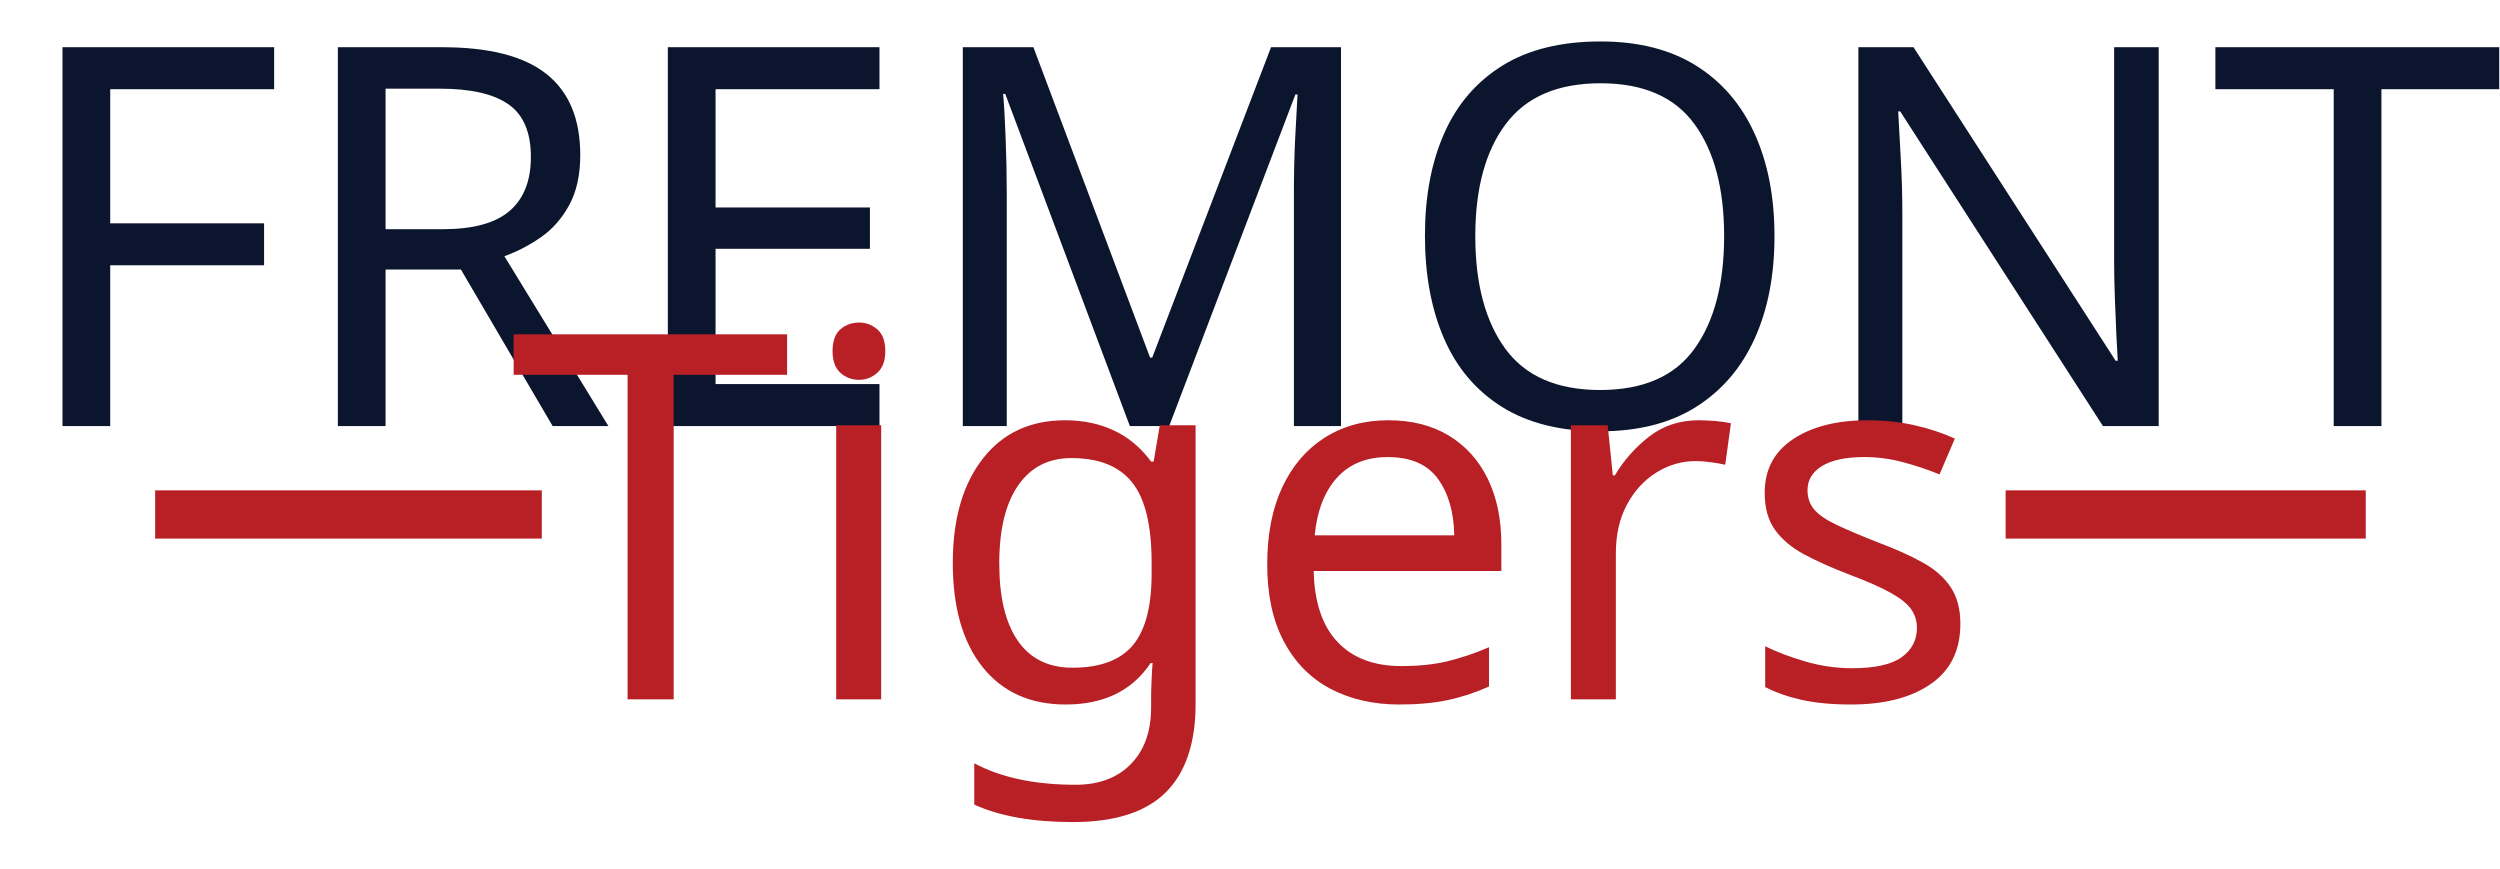
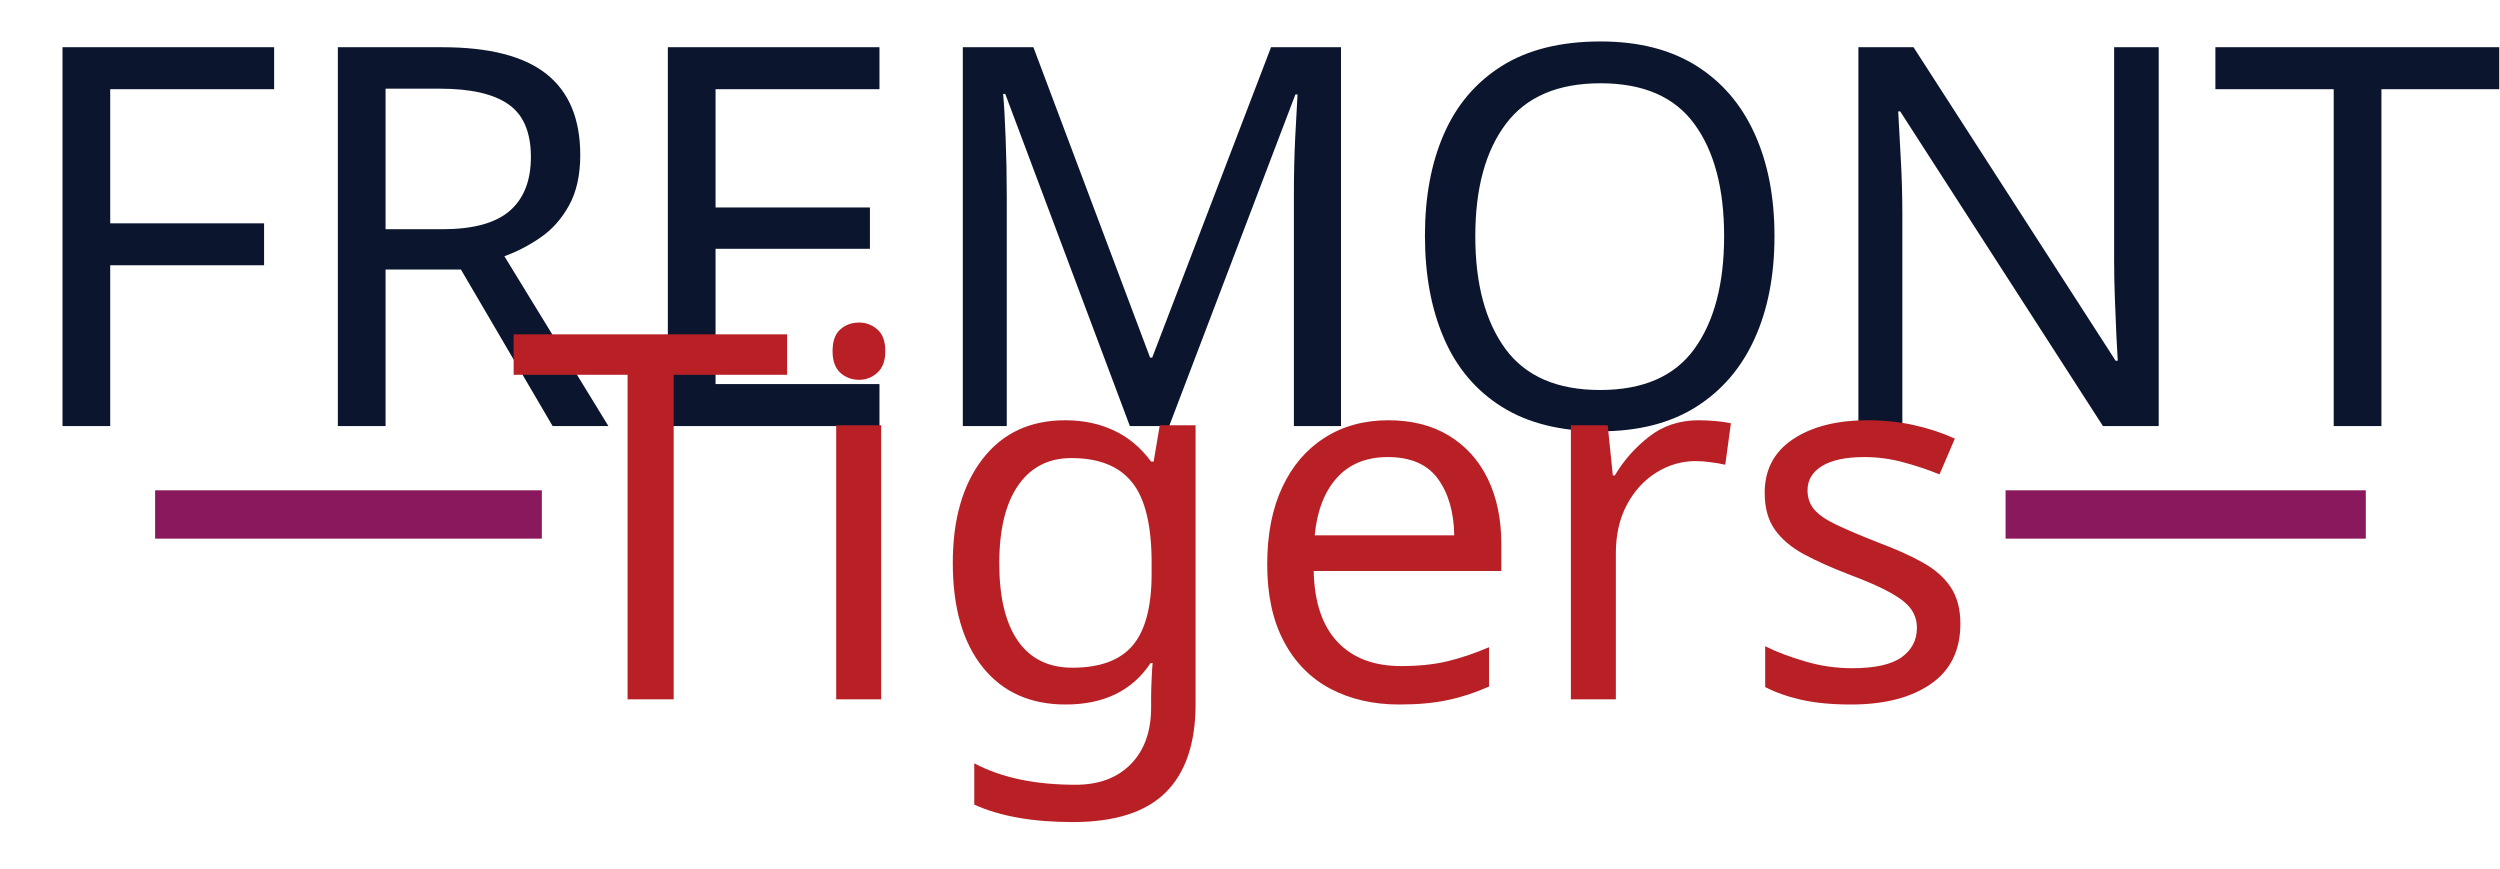
<svg xmlns="http://www.w3.org/2000/svg" version="1.1" id="layout" data-colorable="special_text" viewBox="70 38 311 108" preserveAspectRatio="xMidYMid meet">
  <defs>
    <style type="text/css">
			
				#layout svg {
					overflow: visible;
				}
				@font-face {
						font-family: 'pro_block';
						    src: url('http://richardsonsports.com/customizer/fonts/pro_block.woff') format('woff');
						font-weight: normal;
						font-weight: regular;
					}
				@font-face {
						font-family: 'uni_script';
						    src: url('http://richardsonsports.com/customizer/fonts/scrpjet2.woff') format('woff');
						font-weight: regular;
					}
				
		</style>
  </defs>
-   <svg id="graphic-wrapper" viewBox="0 0 215 140" x="0px" y="13px" width="215px" height="140px">
-     <svg id="graphic-1" class="draggable" x="0px" y="13px" viewBox="0 0 215 10" xml:space="preserve" data-colorable="mascot" version="1.1">
+   <svg id="graphic-wrapper" viewBox="0 0 320 140" x="0px" y="13px" width="320px" height="140px">
+     <svg id="graphic-1" class="draggable" x="0px" y="13px" viewBox="0 0 320 10" xml:space="preserve" data-colorable="mascot" version="1.1">
      <path id="color-1" class="color-1" fill="#B82026" d="M89.3,8h48.1v6H89.3V99.1z " />
    </svg>
+     <svg id="graphic-2" class="draggable" x="0px" y="13px" viewBox="0 0 320 10" xml:space="preserve" data-colorable="mascot" version="1.1">
+       <path id="color-1" class="color-1" fill="#B82026" d="M319.5,8h44.8v6h-44.8V99.1z" />
+     </svg>
+   </svg>
+   <svg id="graphic-wrapper" viewBox="0 0 215 140" x="0px" y="13px" width="215px" height="140px" opacity="0.25">
+     <svg id="graphic-1" class="draggable" x="0px" y="13px" viewBox="0 0 215 10" xml:space="preserve" data-colorable="mascot" version="1.1">
+       <path id="color-1" class="color-1" fill="blue" d="M89.3,8h48.1v6H89.3V99.1z " />
+     </svg>
    <svg id="graphic-2" class="draggable" x="0px" y="13px" viewBox="0 0 215 10" xml:space="preserve" data-colorable="mascot" version="1.1">
-       <path id="color-1" class="color-1" fill="#B82026" d="M319.5,8h44.8v6h-44.8V99.1z" />
+       <path id="color-1" class="color-1" fill="blue" d="M319.5,8h44.8v6h-44.8V99.1z" />
    </svg>
  </svg>
  <svg id="main_text-wrapper" class="draggable" preserveAspectRatio="xMidYMin meet">
    <text id="main_text" data-name="main_text" data-text-max="6" class="main_text text drag-target" x="226.5" y="91" text-anchor="middle" fill="#0B162E" font-family="pro_block" font-size="66px" letter-spacing="0">FREMONT</text>
  </svg>
  <svg id="bottom_text-wrapper" class="draggable" preserveAspectRatio="xMidYMin meet">
    <text id="bottom_text" data-name="bottom_text" data-text-max="7" class="bottom_text text drag-target" x="225" y="125" text-anchor="middle" fill="#B82026" font-family="uni_script" font-size="63.6px" letter-spacing="0">Tigers</text>
  </svg>
</svg>
